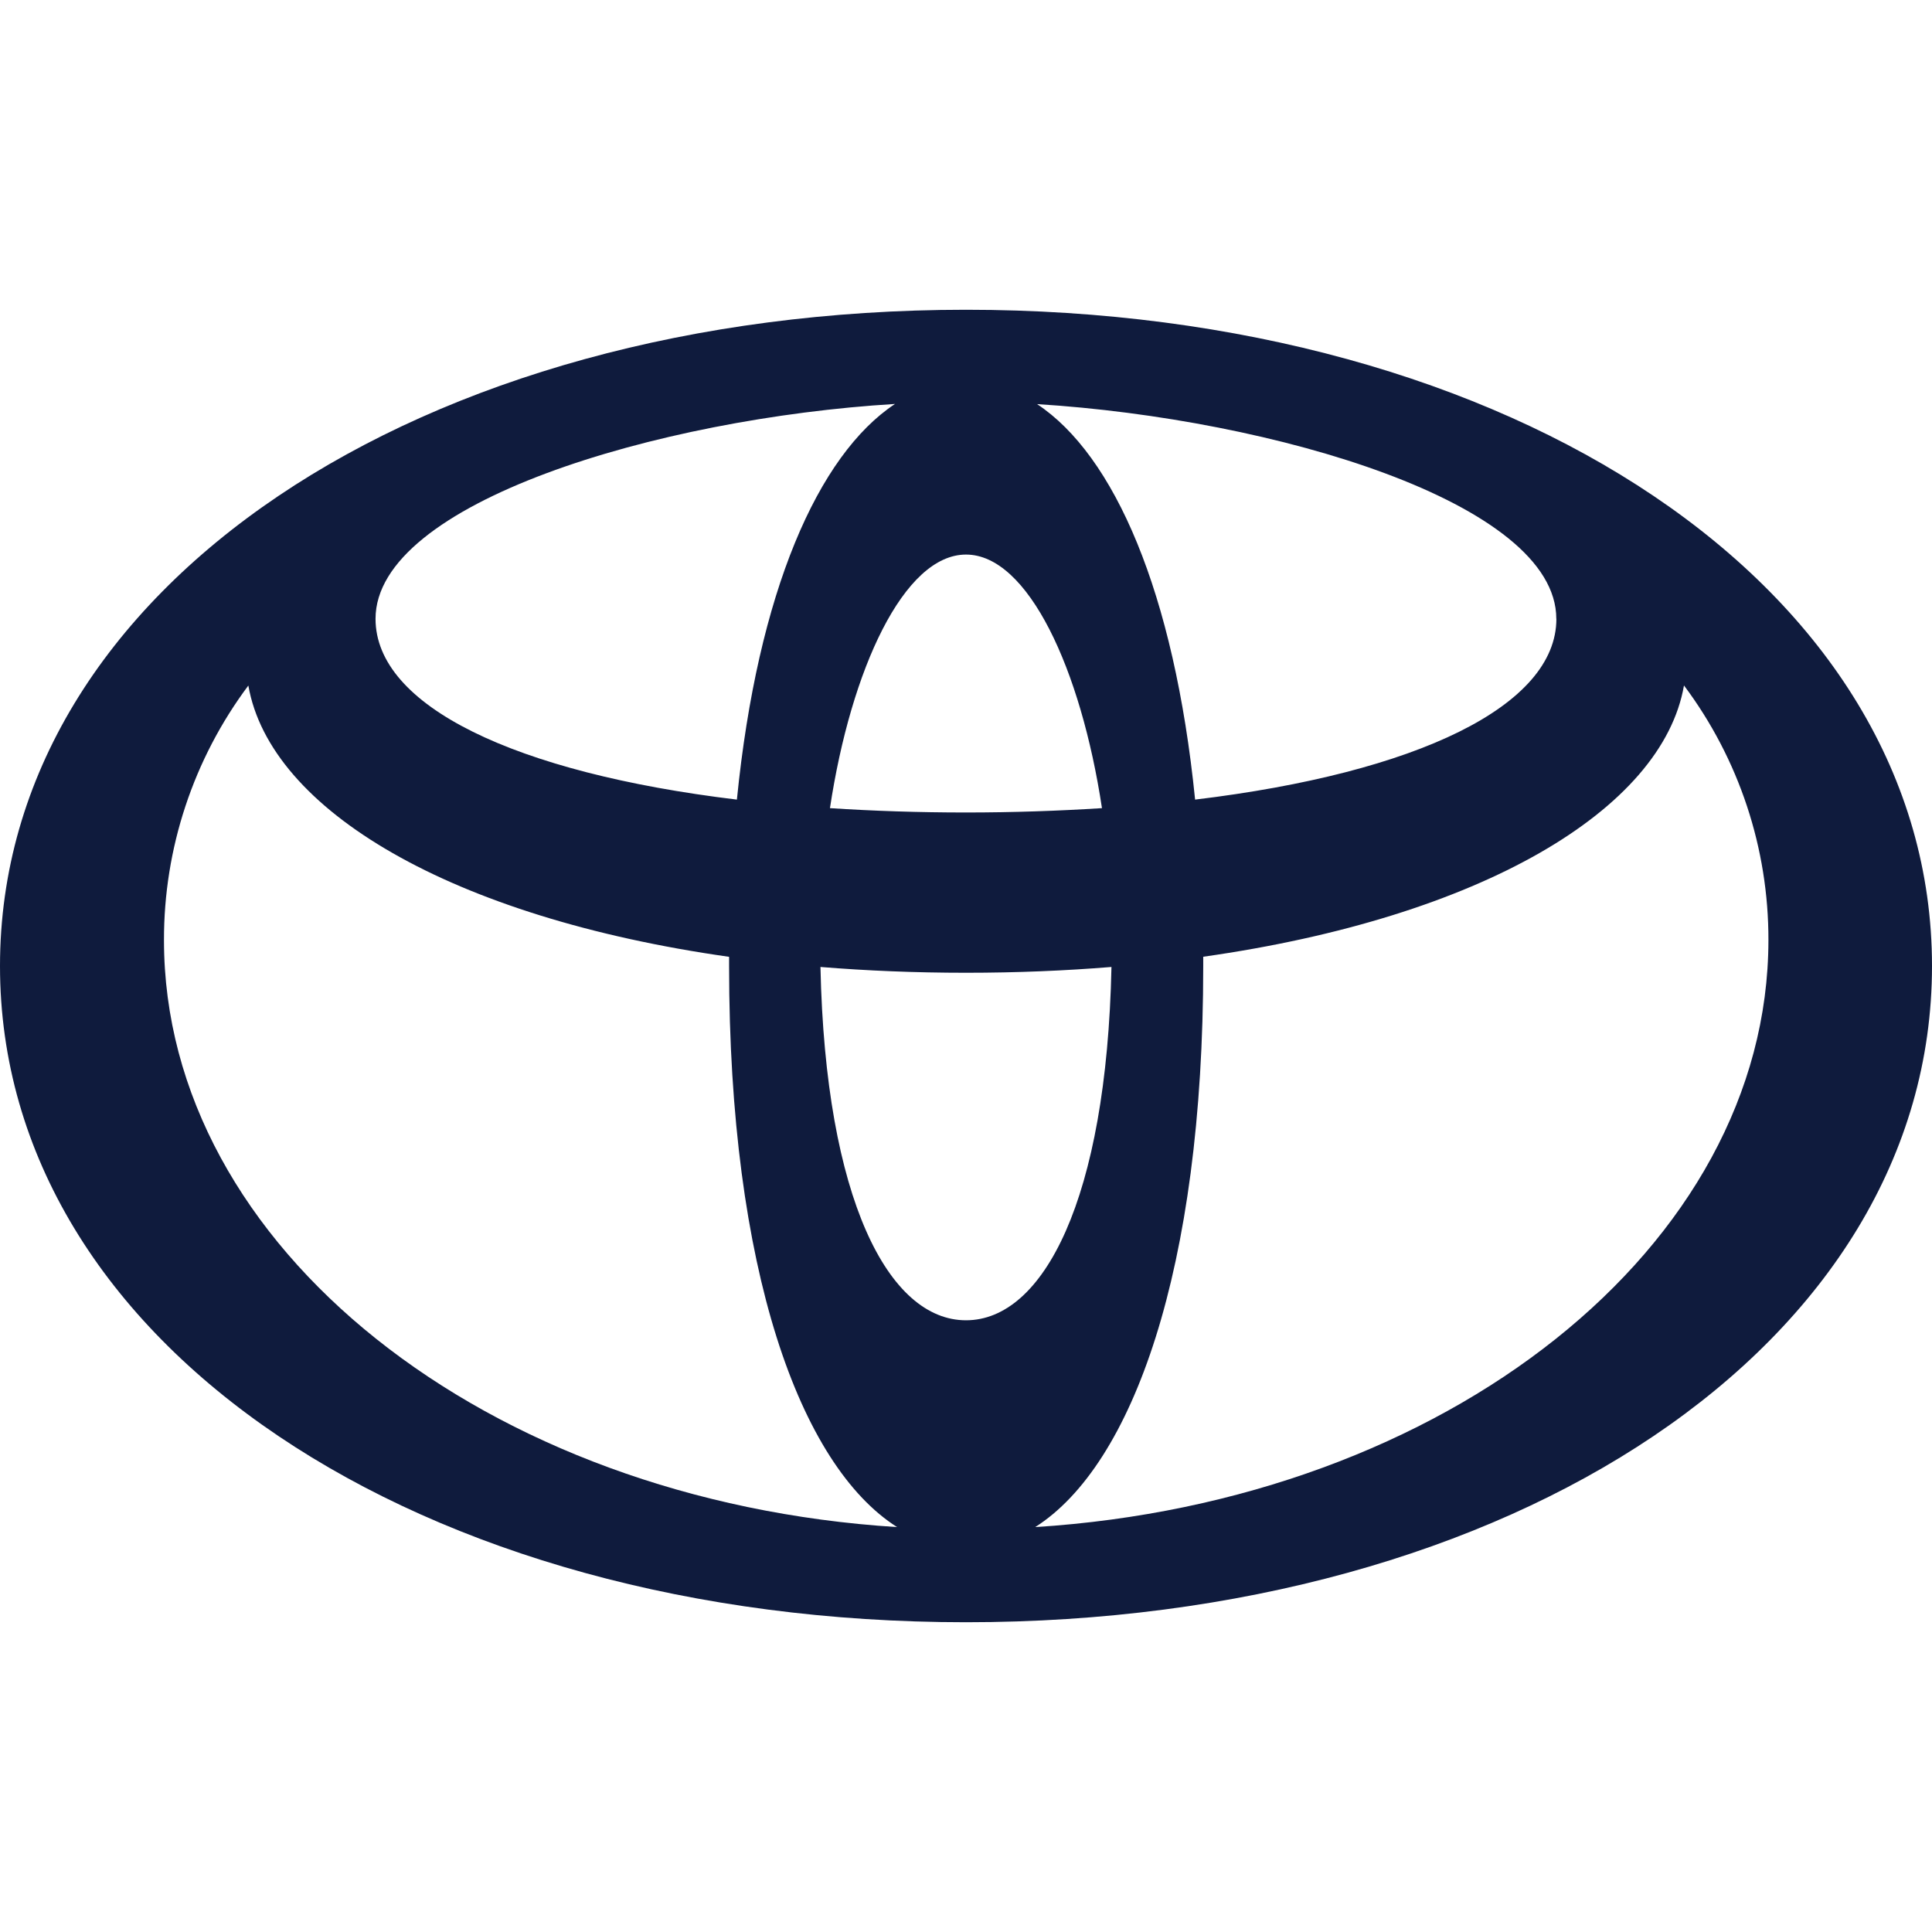
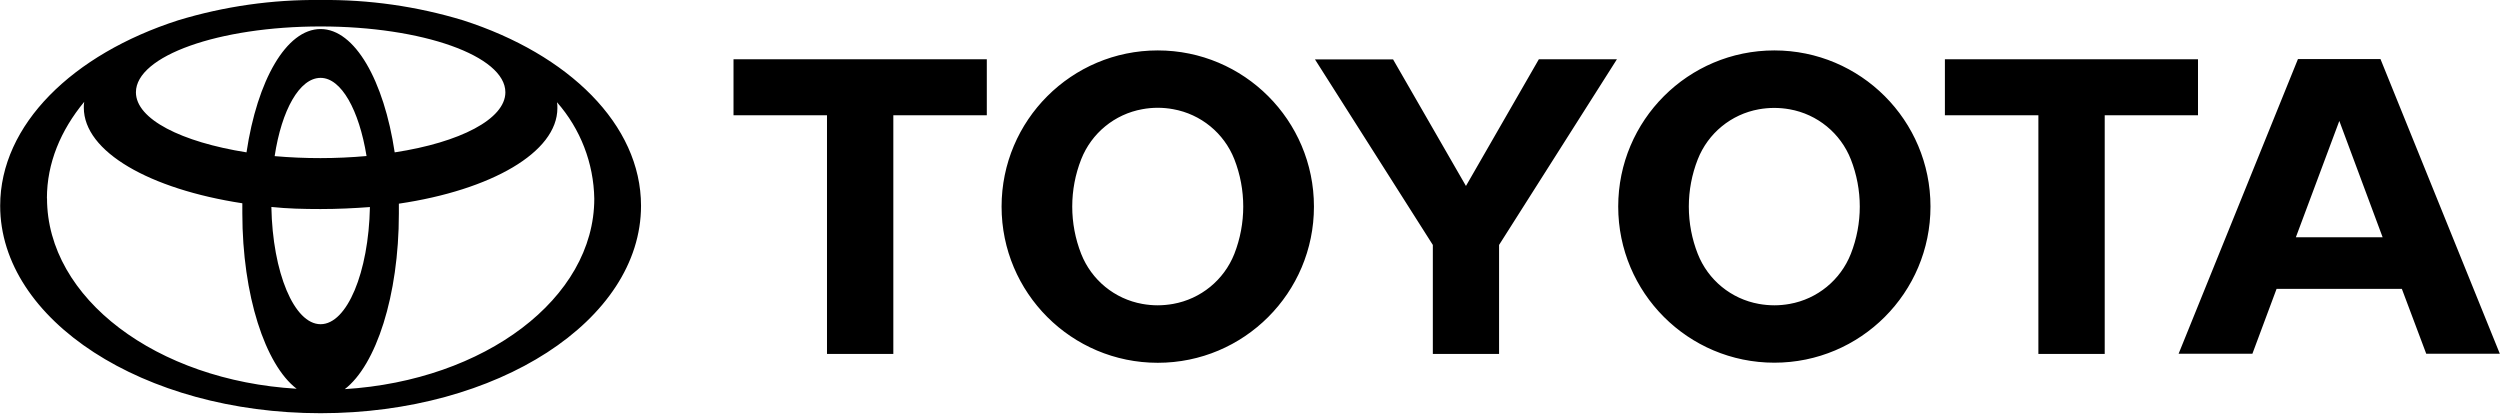
- <svg xmlns="http://www.w3.org/2000/svg" viewBox="0 0 24 24" fill="#0f1b3d">
-   <path d="M12 3.848C5.223 3.848 0 7.298 0 12c0 4.702 5.224 8.152 12 8.152S24 16.702 24 12c0-4.702-5.223-8.152-12-8.152zm7.334 3.839c0 1.08-1.725 1.913-4.488 2.246-.26-2.58-1.005-4.279-1.963-4.913 2.948.184 6.45 1.227 6.45 2.667zM12 16.401c-.96 0-1.746-1.5-1.808-4.389.577.047 1.18.072 1.808.072.628 0 1.23-.025 1.807-.072-.061 2.89-.847 4.389-1.807 4.389zm0-6.308c-.59 0-1.155-.019-1.69-.054.261-1.728.92-3.15 1.69-3.15.77 0 1.428 1.422 1.689 3.15-.535.034-1.099.054-1.689.054zm-.882-5.075c-.956.633-1.706 2.333-1.964 4.915C6.391 9.6 4.665 8.767 4.665 7.687c0-1.44 3.504-2.49 6.453-2.669zM2.037 11.68a5.265 5.265 0 011.048-3.164c.27 1.547 2.522 2.881 5.972 3.37V12c0 3.772.879 6.203 2.087 6.97-5.107-.321-9.107-3.48-9.107-7.29zm10.823 7.29c1.207-.767 2.087-3.198 2.087-6.97v-.115c3.447-.488 5.704-1.826 5.972-3.37a5.26 5.26 0 011.049 3.165c-.004 3.81-4.008 6.969-9.109 7.29z" />
+ <svg xmlns="http://www.w3.org/2000/svg" xml:space="preserve" width="950" height="157.02" viewBox="0 0 251.35 41.55">
+   <path d="M99.2 5.96H73.74v5.63h9.4v24h6.67v-24h9.4V5.96m24.89 19.57a8.17 8.17 0 0 1-6.16 5.03 8.96 8.96 0 0 1-1.54.14c-.53 0-1.05-.05-1.55-.14a8.15 8.15 0 0 1-6.15-5.03 13 13 0 0 1-.9-4.76 13 13 0 0 1 .9-4.75 8.16 8.16 0 0 1 6.15-5.04 8.52 8.52 0 0 1 3.1 0 8.16 8.16 0 0 1 6.15 5.03 13.1 13.1 0 0 1 0 9.52m-7.7-20.46a15.7 15.7 0 1 0 0 31.41 15.7 15.7 0 0 0 0-31.41zm15.8.9h7.86l7.33 12.73 7.33-12.74h7.85l-11.85 18.67v10.96h-6.66V24.63L132.2 5.96m46.2 24.74c.52 0 1.04-.05 1.54-.14a8.15 8.15 0 0 0 6.15-5.03 13 13 0 0 0 0-9.51 8.15 8.15 0 0 0-6.15-5.03 8.78 8.78 0 0 0-3.1 0 8.15 8.15 0 0 0-6.14 5.03 12.99 12.99 0 0 0-.9 4.75c0 1.68.32 3.29.9 4.76a8.14 8.14 0 0 0 6.15 5.03 8.84 8.84 0 0 0 1.55.14m-15.7-9.93a15.7 15.7 0 1 1 31.4 0 15.7 15.7 0 0 1-31.4 0zm76.87 3.1-4.36-11.71-4.37 11.7h8.73m1.93 5.19h-12.6l-2.43 6.52h-7.42l12-29.63h8.3l12 29.63h-7.4zM221.01 5.96h-25.46v5.63h9.4v24h6.67v-24H221V5.96M46.54 2.04A47.5 47.5 0 0 0 32.22 0 47.5 47.5 0 0 0 17.9 2.04C7.3 5.45 0 12.53 0 20.69c0 11.49 14.4 20.86 32.22 20.86 17.78 0 32.22-9.33 32.22-20.86 0-8.16-7.28-15.24-17.9-18.65zM32.22 32.6c-2.66 0-4.83-5.2-4.95-11.79 1.58.17 3.24.21 4.95.21 1.7 0 3.37-.08 4.96-.2-.13 6.57-2.3 11.78-4.96 11.78ZM27.6 15.7c.7-4.63 2.5-7.87 4.62-7.87 2.08 0 3.87 3.24 4.62 7.86a52.52 52.52 0 0 1-9.24.01zm12.07-.38c-1.08-7.2-4-12.4-7.45-12.4s-6.37 5.16-7.45 12.4c-6.54-1.04-11.12-3.33-11.12-6.04 0-3.66 8.33-6.62 18.57-6.62S50.8 5.62 50.8 9.28c0 2.7-4.58 5.04-11.12 6.04zM4.7 19.94c0-3.54 1.38-6.83 3.75-9.7-.04.2-.04.42-.04.58 0 4.46 6.66 8.2 15.94 9.62v1c0 8.24 2.3 15.24 5.46 17.65-14.07-.83-25.1-9.08-25.1-19.15zm29.94 19.2c3.16-2.42 5.45-9.42 5.45-17.66v-1c9.28-1.37 15.94-5.16 15.94-9.61 0-.21 0-.42-.04-.59a15.06 15.06 0 0 1 3.75 9.7c0 10.03-11.03 18.28-25.1 19.15z" />
</svg>
